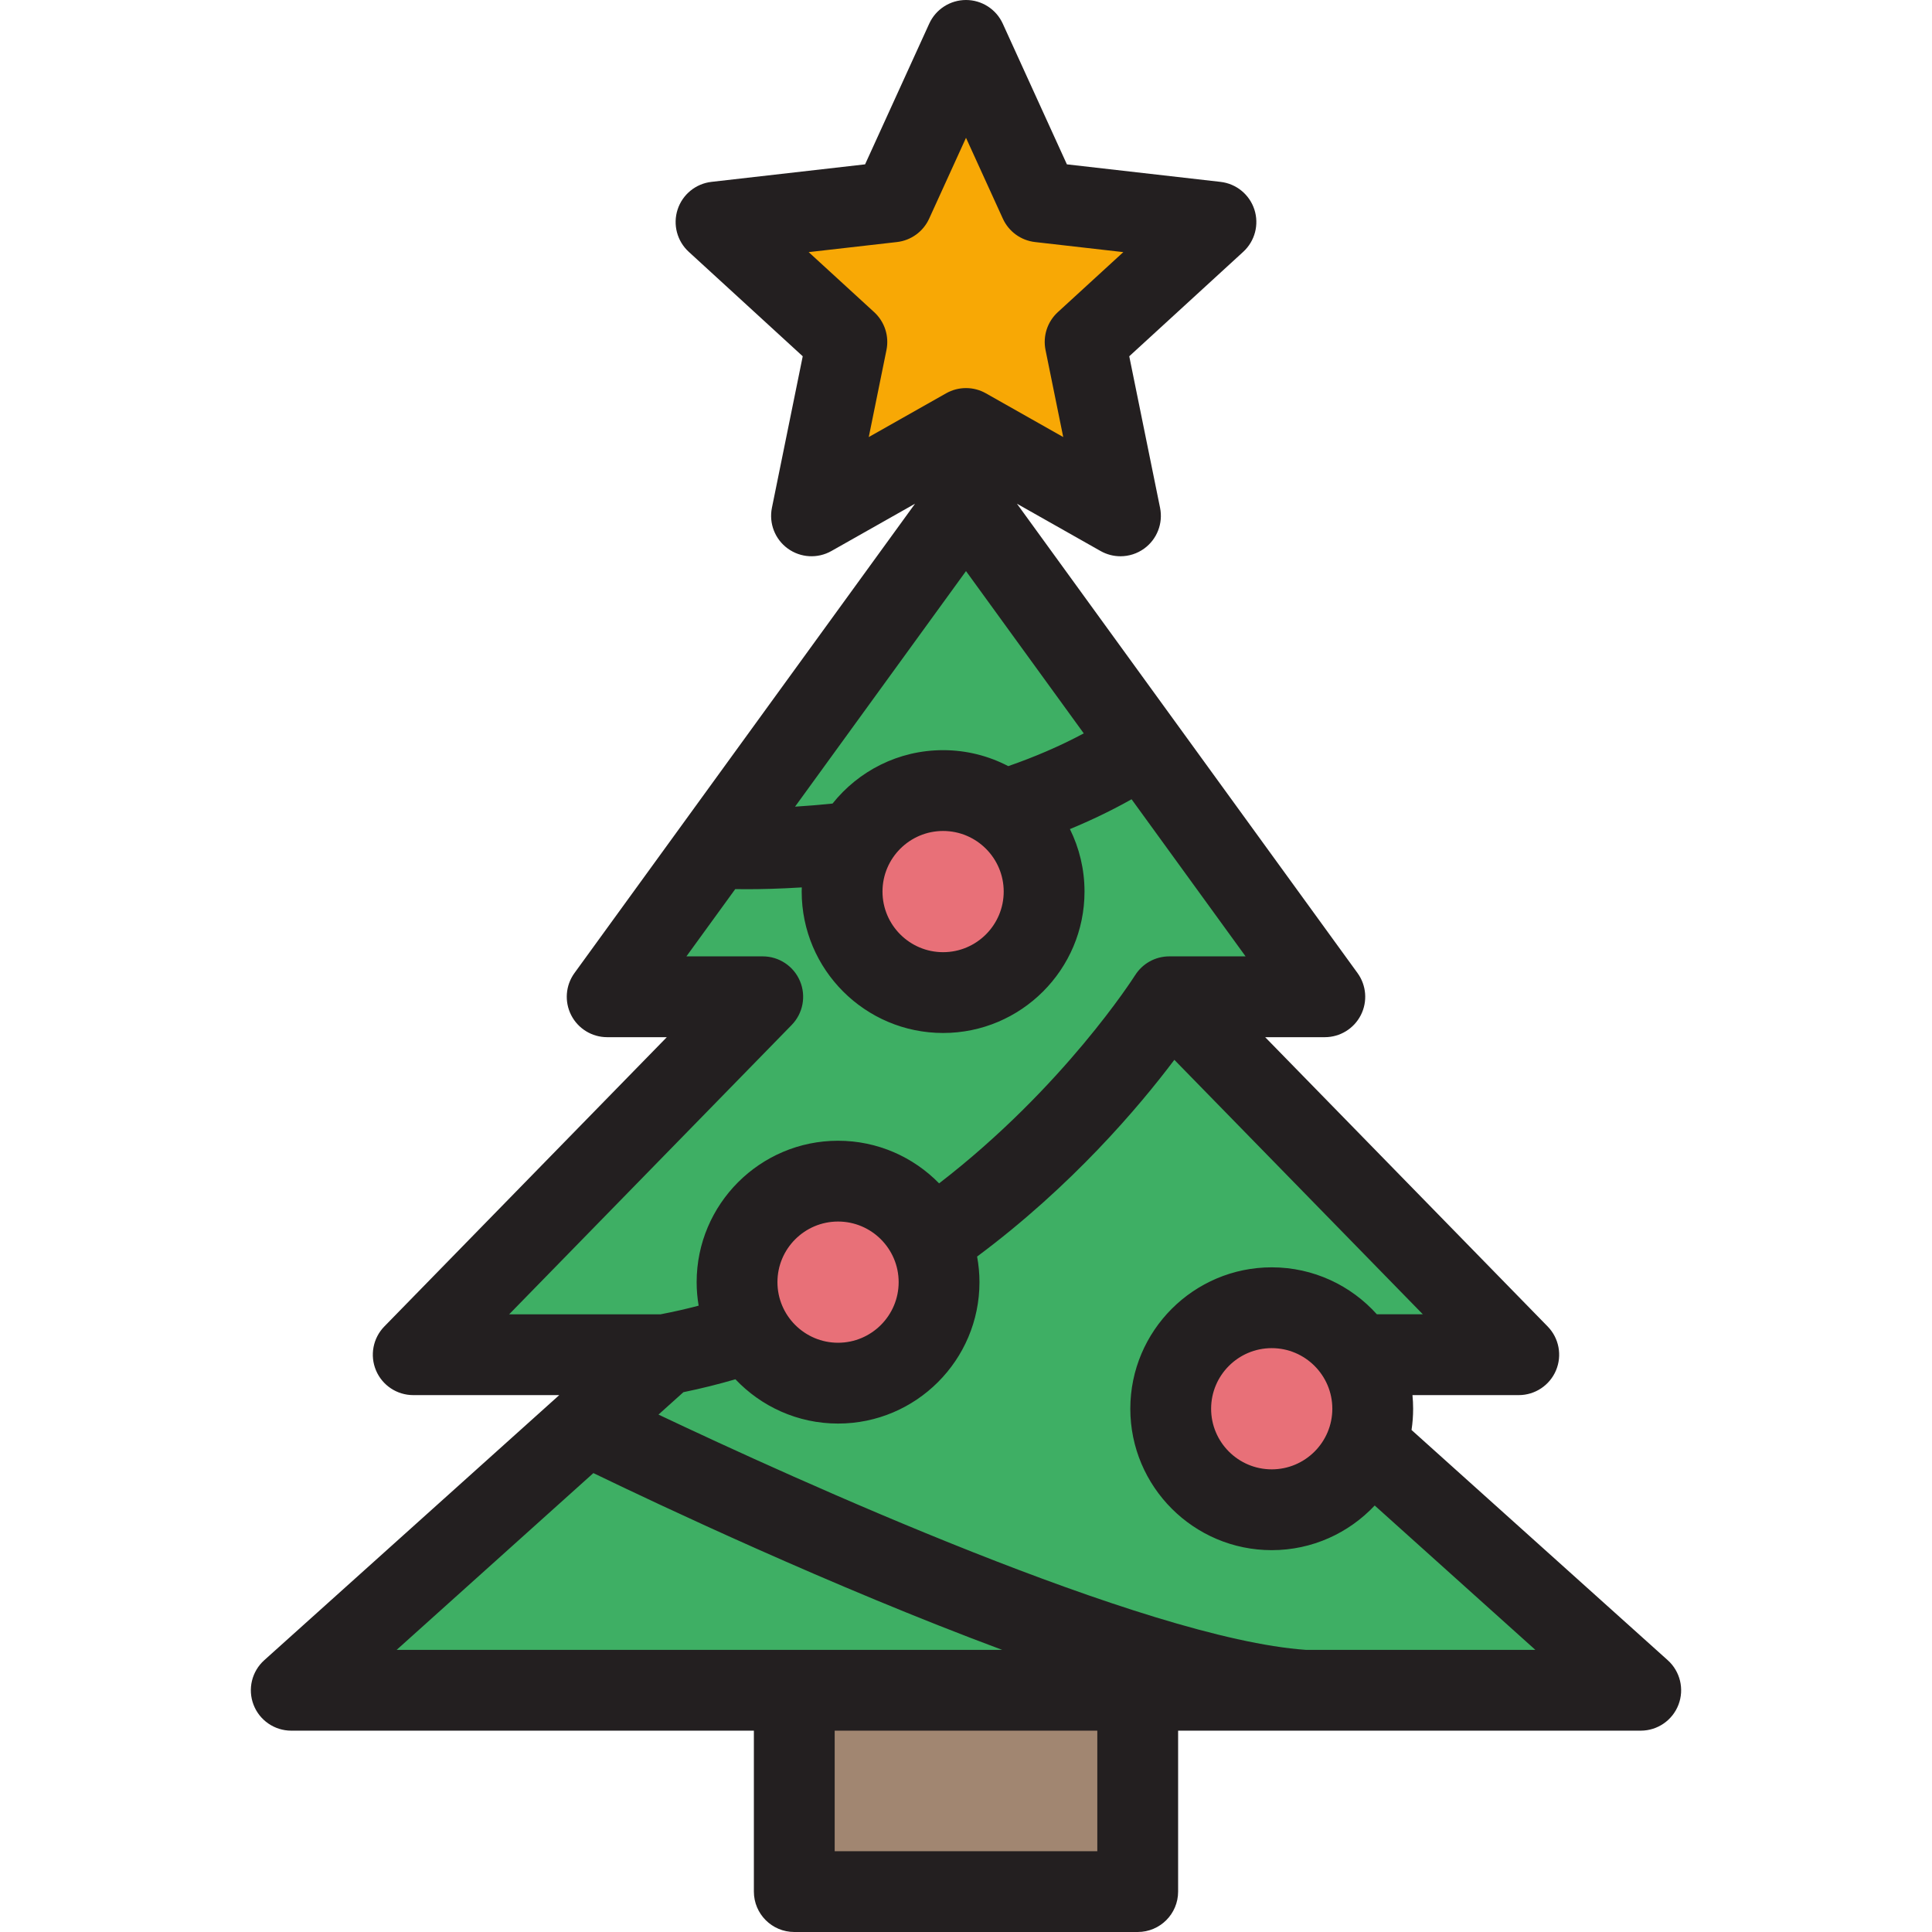
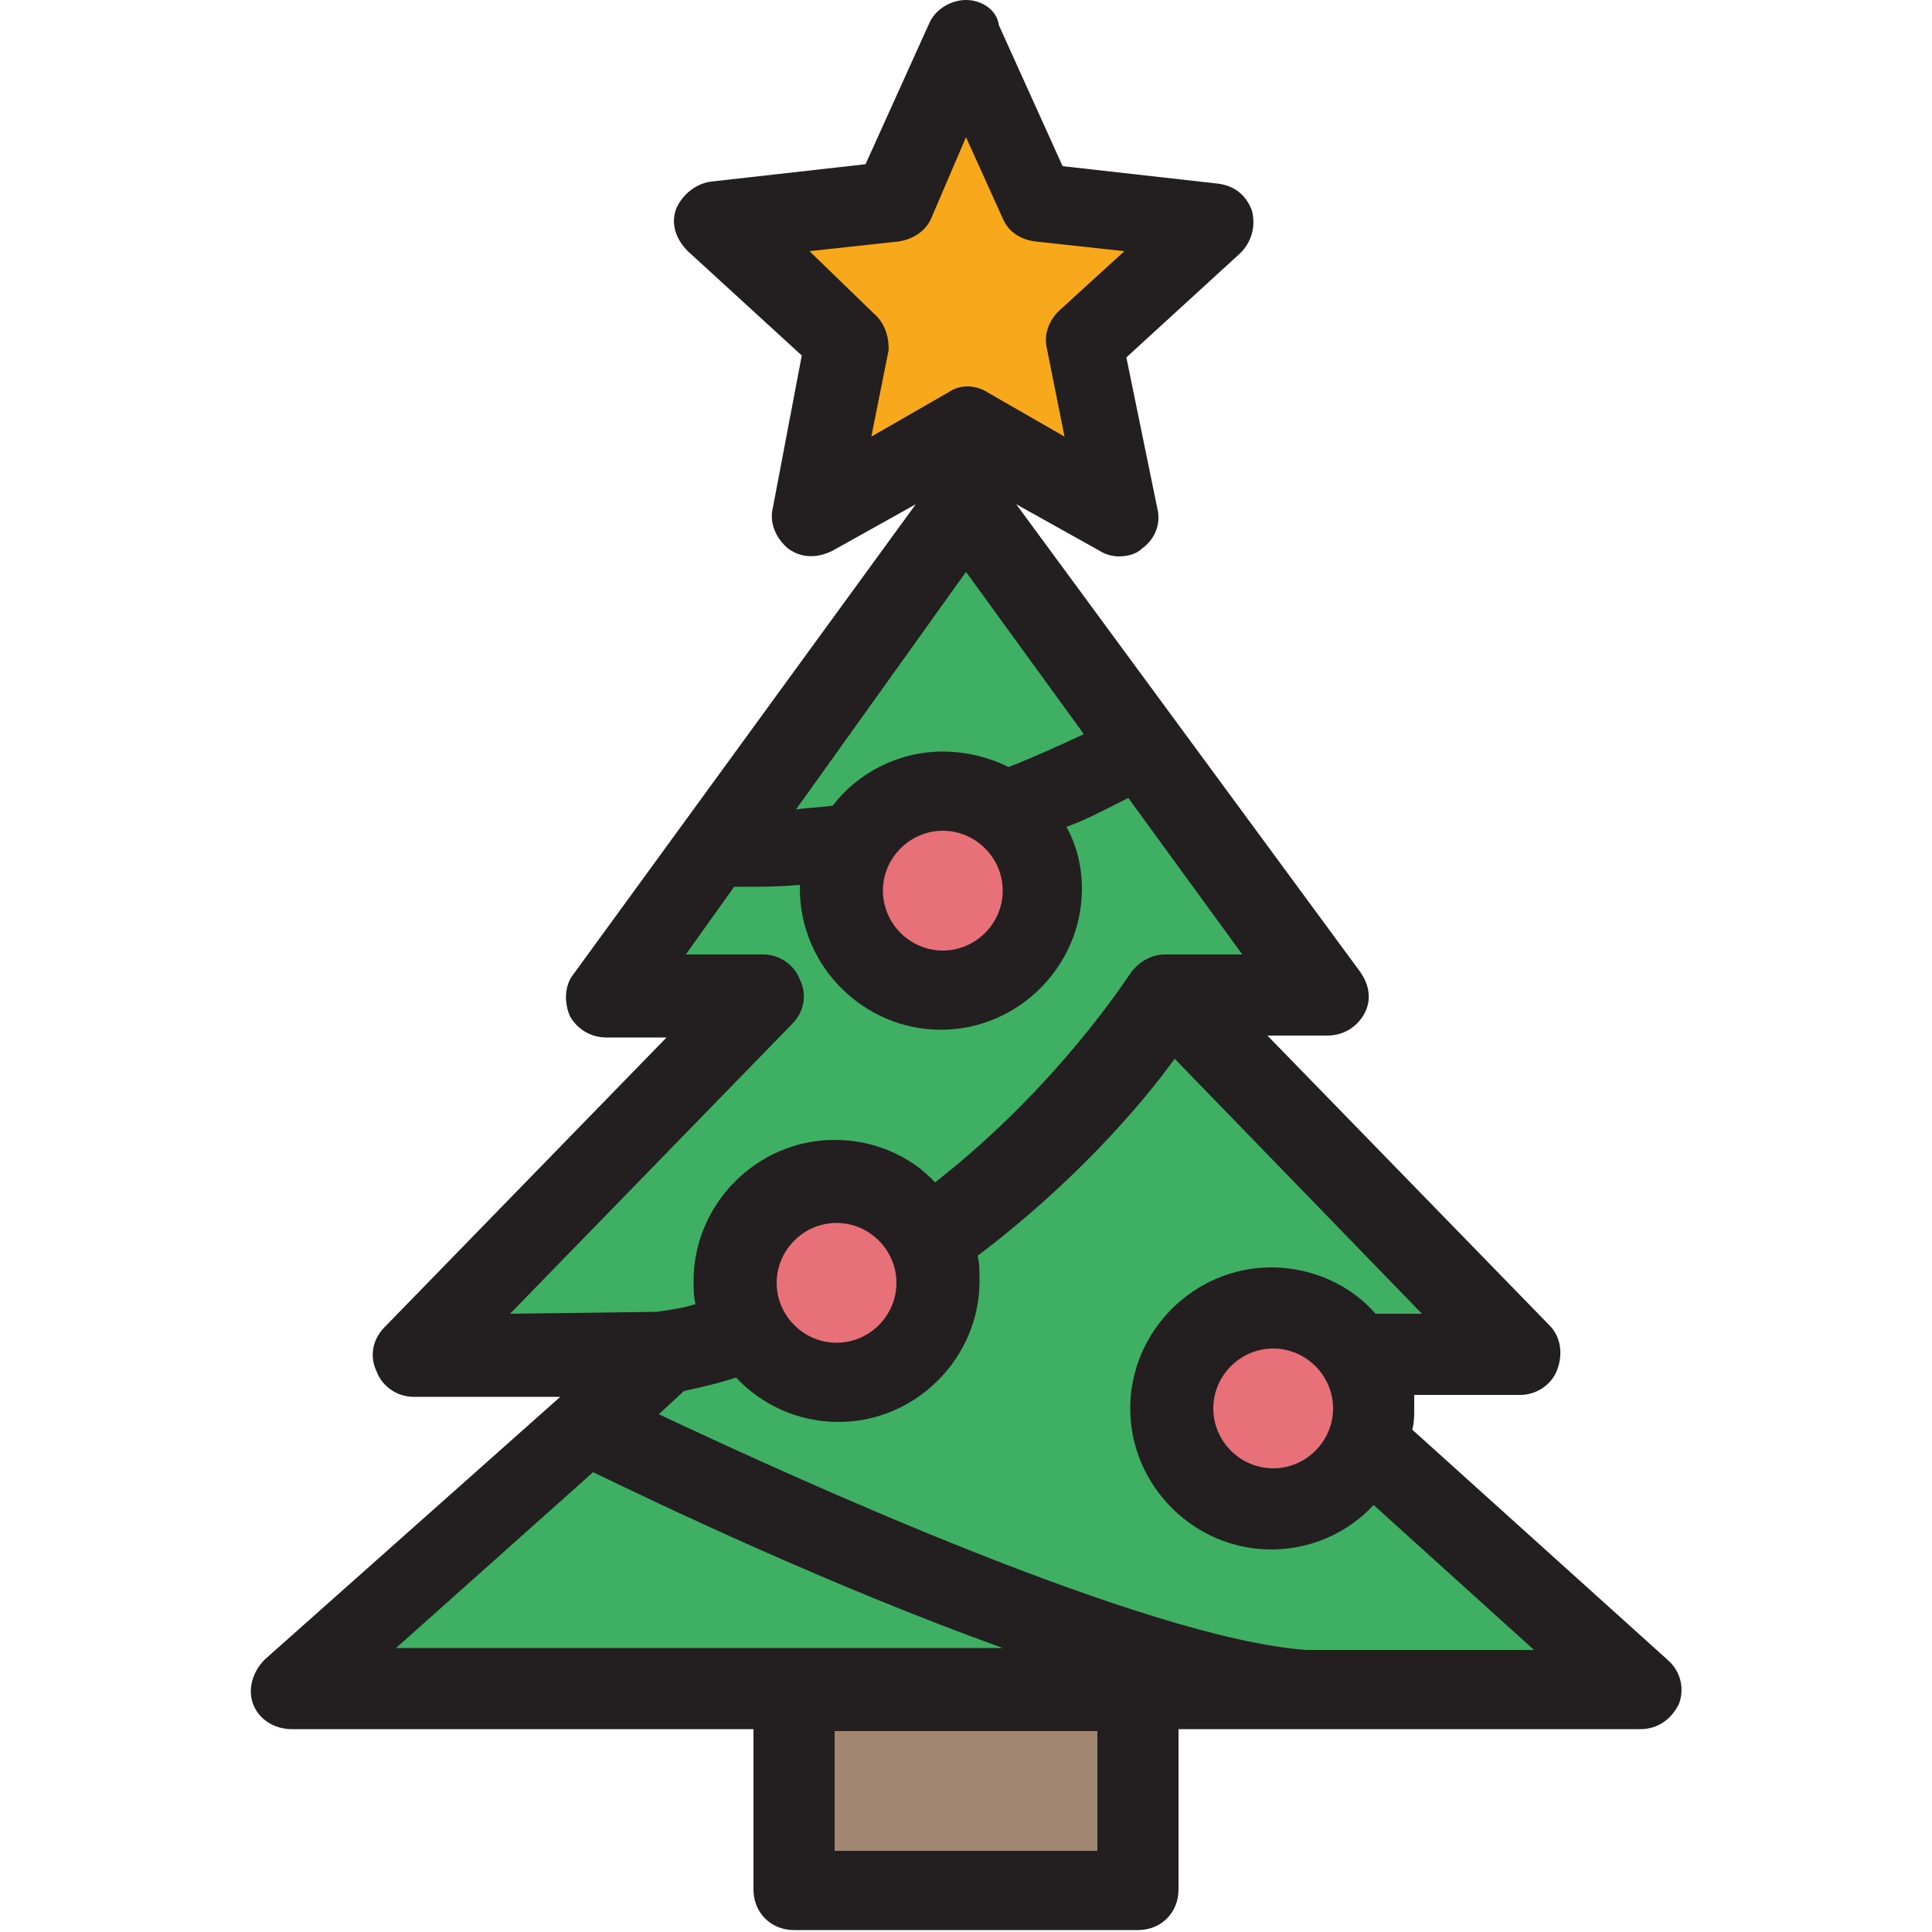
- <svg xmlns="http://www.w3.org/2000/svg" version="1.1" id="Layer_1" x="0px" y="0px" viewBox="0 0 512 512" style="enable-background:new 0 0 512 512;" xml:space="preserve">
-   <polygon style="fill:#3EAF64;" points="434.813,447.938 335.855,359.012 402.487,359.012 309.864,264.157 351.091,264.157   255.999,133.112 160.907,264.157 202.135,264.157 109.511,359.012 176.143,359.012 77.185,447.938 " />
-   <rect x="210.496" y="447.933" style="fill:#A18671;" width="91.013" height="53.356" />
-   <polygon style="fill:#F8A805;" points="255.999,10.707 275.51,53.506 322.242,58.836 287.568,90.617 296.94,136.709   255.999,113.552 215.058,136.709 224.43,90.617 189.757,58.836 236.489,53.506 " />
-   <g>
-     <circle style="fill:#E87078;" cx="337.014" cy="373.335" r="26.768" />
-     <circle style="fill:#E87078;" cx="249.931" cy="236.28" r="26.768" />
-     <circle style="fill:#E87078;" cx="222.092" cy="339.778" r="26.768" />
+ <svg xmlns="http://www.w3.org/2000/svg" enable-background="new 0 0 100 100" viewBox="0 0 100 100">
+   <path d="m84.9 87.5-19.3-17.4h13l-18.1-18.5h8.1l-18.6-25.6-18.6 25.6h8.1l-18.1 18.5h13l-19.3 17.4z" fill="#3faf63" />
+   <path d="m41.1 87.5h17.8v10.4h-17.8z" fill="#a18772" />
+   <path d="m50 2.1 3.8 8.4 9.1 1-6.7 6.2 1.8 9-8-4.5-8 4.5 1.8-9-6.7-6.2 9.1-1z" fill="#f7a81b" />
+   <g fill="#e87179">
+     <circle cx="65.8" cy="72.9" r="5.2" />
+     <circle cx="48.8" cy="46.1" r="5.2" />
+     <circle cx="43.4" cy="66.4" r="5.2" />
  </g>
-   <path style="fill:#231F20;" d="M441.969,439.973l-67.898-61.015c0.277-1.836,0.424-3.714,0.424-5.627  c0-1.218-0.063-2.423-0.178-3.613h28.17c4.308,0,8.195-2.582,9.868-6.551c1.672-3.969,0.802-8.555-2.208-11.637l-74.863-76.666  h15.807c4.026,0,7.71-2.257,9.539-5.844c1.828-3.586,1.492-7.895-0.873-11.153l-90.255-124.376l22.163,12.536  c1.641,0.928,3.457,1.388,5.27,1.388c2.218,0,4.428-0.688,6.295-2.045c3.393-2.466,5.035-6.686,4.199-10.796l-8.165-40.157  l30.21-27.688c3.092-2.834,4.244-7.213,2.949-11.202c-1.297-3.99-4.802-6.854-8.971-7.329l-40.714-4.644L265.742,6.266  C264.003,2.45,260.193,0,255.999,0s-8.004,2.45-9.743,6.266l-16.999,37.287l-40.714,4.644c-4.168,0.475-7.674,3.341-8.971,7.329  c-1.296,3.99-0.143,8.368,2.949,11.202l30.21,27.688l-8.165,40.157c-0.835,4.111,0.806,8.33,4.199,10.796  c3.392,2.465,7.915,2.723,11.565,0.657l22.163-12.536L152.24,257.867c-2.364,3.257-2.7,7.566-0.873,11.153  c1.829,3.586,5.513,5.844,9.539,5.844h15.807l-74.863,76.666c-3.01,3.082-3.879,7.668-2.208,11.637  c1.671,3.969,5.559,6.551,9.868,6.551h38.699l-78.18,70.254c-3.299,2.965-4.43,7.655-2.842,11.796  c1.588,4.142,5.564,6.875,9.999,6.875h122.6v42.649c0,5.914,4.795,10.707,10.707,10.707h91.013c5.913,0,10.707-4.794,10.707-10.707  v-42.649h122.6c4.435,0,8.411-2.734,9.999-6.875S445.268,442.937,441.969,439.973z M353.08,373.332  c0,8.856-7.205,16.061-16.061,16.061s-16.061-7.205-16.061-16.061c0-8.856,7.205-16.061,16.061-16.061  S353.08,364.476,353.08,373.332z M249.931,220.216c8.856,0,16.061,7.205,16.061,16.061s-7.205,16.061-16.061,16.061  c-8.856,0-16.061-7.205-16.061-16.061S241.075,220.216,249.931,220.216z M267.2,203.033c-5.172-2.698-11.043-4.233-17.269-4.233  c-11.853,0-22.43,5.538-29.302,14.154c-3.574,0.366-6.907,0.631-9.931,0.818L256,151.344l31.21,43.009  C280.753,197.811,273.999,200.67,267.2,203.033z M231.666,82.723l-17.36-15.91l23.396-2.668c3.734-0.425,6.972-2.778,8.53-6.197  L256,36.521l9.768,21.427c1.558,3.419,4.796,5.771,8.529,6.197l23.396,2.668l-17.36,15.91c-2.77,2.54-4.007,6.344-3.258,10.027  l4.692,23.076l-20.497-11.594c-1.635-0.925-3.453-1.388-5.271-1.388s-3.636,0.463-5.271,1.388l-20.496,11.593l4.692-23.076  C235.673,89.067,234.435,85.262,231.666,82.723z M134.933,348.303l74.863-76.666c3.01-3.082,3.879-7.668,2.208-11.637  s-5.559-6.551-9.868-6.551h-20.229l12.936-17.826c0.835,0.015,1.86,0.026,3.06,0.026c3.507,0,8.51-0.1,14.581-0.478  c-0.011,0.368-0.028,0.735-0.028,1.105c0,20.664,16.812,37.476,37.476,37.476s37.476-16.812,37.476-37.476  c0-5.942-1.396-11.562-3.869-16.558c5.539-2.292,11.018-4.909,16.341-7.904l30.213,41.636h-20.229c-3.729,0-7.139,1.94-9.072,5.036  l-0.006-0.004c-0.292,0.469-18.878,29.659-51.911,55.123c-6.809-6.964-16.296-11.297-26.781-11.297  c-20.664,0-37.476,16.812-37.476,37.476c0,2.123,0.186,4.202,0.528,6.23c-3.298,0.874-6.663,1.634-10.082,2.292h-40.129V348.303z   M206.031,339.781c0-8.856,7.205-16.061,16.061-16.061c8.856,0,16.061,7.205,16.061,16.061s-7.205,16.061-16.061,16.061  C213.236,355.842,206.031,348.637,206.031,339.781z M157.252,390.382c16.831,8.14,63.093,30.001,108.325,46.847H105.12  L157.252,390.382z M290.798,490.585H221.2v-31.941h69.598V490.585z M346.048,437.23c-42.642-2.996-135.931-45.475-171.543-62.351  l6.606-5.936c4.705-0.965,9.298-2.114,13.784-3.419c6.836,7.218,16.496,11.734,27.198,11.734c20.664,0,37.476-16.812,37.476-37.476  c0-2.317-0.223-4.582-0.626-6.783c25.153-18.717,42.88-39.652,52.272-52.134l65.853,67.438h-12.182  c-6.866-7.637-16.813-12.448-27.865-12.448c-20.664,0-37.476,16.812-37.476,37.476s16.812,37.476,37.476,37.476  c10.75,0,20.45-4.556,27.29-11.832l42.569,38.254h-60.832V437.23z" />
-   <g>
- </g>
-   <g>
- </g>
-   <g>
- </g>
-   <g>
- </g>
-   <g>
- </g>
-   <g>
- </g>
-   <g>
- </g>
-   <g>
- </g>
-   <g>
- </g>
-   <g>
- </g>
-   <g>
- </g>
-   <g>
- </g>
-   <g>
- </g>
-   <g>
- </g>
-   <g>
- </g>
+   <path d="m86.3 85.9-13.2-11.9c.1-.4.1-.7.1-1.1 0-.2 0-.5 0-.7h5.5c.8 0 1.6-.5 1.9-1.3s.2-1.7-.4-2.3l-14.6-15h3.1c.8 0 1.5-.4 1.9-1.1s.3-1.5-.2-2.2l-17.8-24.2 4.3 2.4c.3.2.7.3 1 .3.4 0 .9-.1 1.2-.4.7-.5 1-1.3.8-2.1l-1.6-7.8 5.9-5.4c.6-.6.8-1.4.6-2.2-.3-.8-.9-1.3-1.8-1.4l-8-.9-3.3-7.3c-.1-.8-.9-1.3-1.7-1.3s-1.6.5-1.9 1.2l-3.3 7.3-8 .9c-.8.1-1.5.7-1.8 1.4-.3.8 0 1.6.6 2.2l5.9 5.4-1.5 7.9c-.2.8.2 1.6.8 2.1.7.5 1.5.5 2.3.1l4.3-2.4-17.7 24.3c-.5.6-.5 1.5-.2 2.2.4.7 1.1 1.1 1.9 1.1h3.1l-14.6 15c-.6.6-.8 1.5-.4 2.3.3.8 1.1 1.3 1.9 1.3h7.6l-15.3 13.6c-.6.6-.9 1.5-.6 2.3s1.1 1.3 2 1.3h23.9v8.3c0 1.2.9 2.1 2.1 2.1h17.8c1.2 0 2.1-.9 2.1-2.1v-8.3h23.9c.9 0 1.6-.5 2-1.3.3-.8.1-1.7-.6-2.3zm-17.3-13c0 1.7-1.4 3.1-3.1 3.1s-3.1-1.4-3.1-3.1 1.4-3.1 3.1-3.1 3.1 1.4 3.1 3.1zm-20.2-29.9c1.7 0 3.1 1.4 3.1 3.1s-1.4 3.1-3.1 3.1-3.1-1.4-3.1-3.1 1.4-3.1 3.1-3.1zm3.4-3.3c-1-.5-2.2-.8-3.4-.8-2.3 0-4.4 1.1-5.7 2.8-.7.1-1.3.1-1.9.2l8.8-12.3 6.1 8.4c-1.3.6-2.6 1.2-3.9 1.7zm-7-23.5-3.3-3.2 4.6-.5c.7-.1 1.4-.5 1.7-1.2l1.8-4.2 1.9 4.2c.3.7.9 1.1 1.7 1.2l4.6.5-3.4 3.1c-.5.5-.8 1.2-.6 2l.9 4.5-4-2.3c-.3-.2-.7-.3-1-.3-.4 0-.7.1-1 .3l-4 2.3.9-4.5c0-.7-.2-1.4-.8-1.9zm-18.8 51.8 14.6-15c.6-.6.8-1.5.4-2.3-.3-.8-1.1-1.3-1.9-1.3h-4l2.5-3.5h.6c.7 0 1.7 0 2.8-.1v.2c0 4 3.3 7.3 7.3 7.3s7.3-3.3 7.3-7.3c0-1.2-.3-2.3-.8-3.2 1.1-.4 2.2-1 3.2-1.5l5.9 8.1h-4c-.7 0-1.4.4-1.8 1-.1.1-3.7 5.8-10.1 10.8-1.3-1.4-3.2-2.2-5.2-2.2-4 0-7.3 3.3-7.3 7.3 0 .4 0 .8.1 1.2-.6.2-1.3.3-2 .4zm13.8-1.6c0-1.7 1.4-3.1 3.1-3.1s3.1 1.4 3.1 3.1-1.4 3.1-3.1 3.1-3.1-1.4-3.1-3.1zm-9.5 9.8c3.3 1.6 12.3 5.9 21.2 9.1h-31.4zm26.1 19.6h-13.6v-6.2h13.6zm10.8-10.4c-8.3-.6-26.5-8.9-33.5-12.2l1.3-1.2c.9-.2 1.8-.4 2.7-.7 1.3 1.4 3.2 2.3 5.3 2.3 4 0 7.3-3.3 7.3-7.3 0-.5 0-.9-.1-1.3 4.9-3.7 8.4-7.7 10.2-10.2l12.8 13.2h-2.4c-1.3-1.5-3.3-2.4-5.4-2.4-4 0-7.3 3.3-7.3 7.3s3.3 7.3 7.3 7.3c2.1 0 4-.9 5.3-2.3l8.3 7.5z" fill="#231f20" />
</svg>
